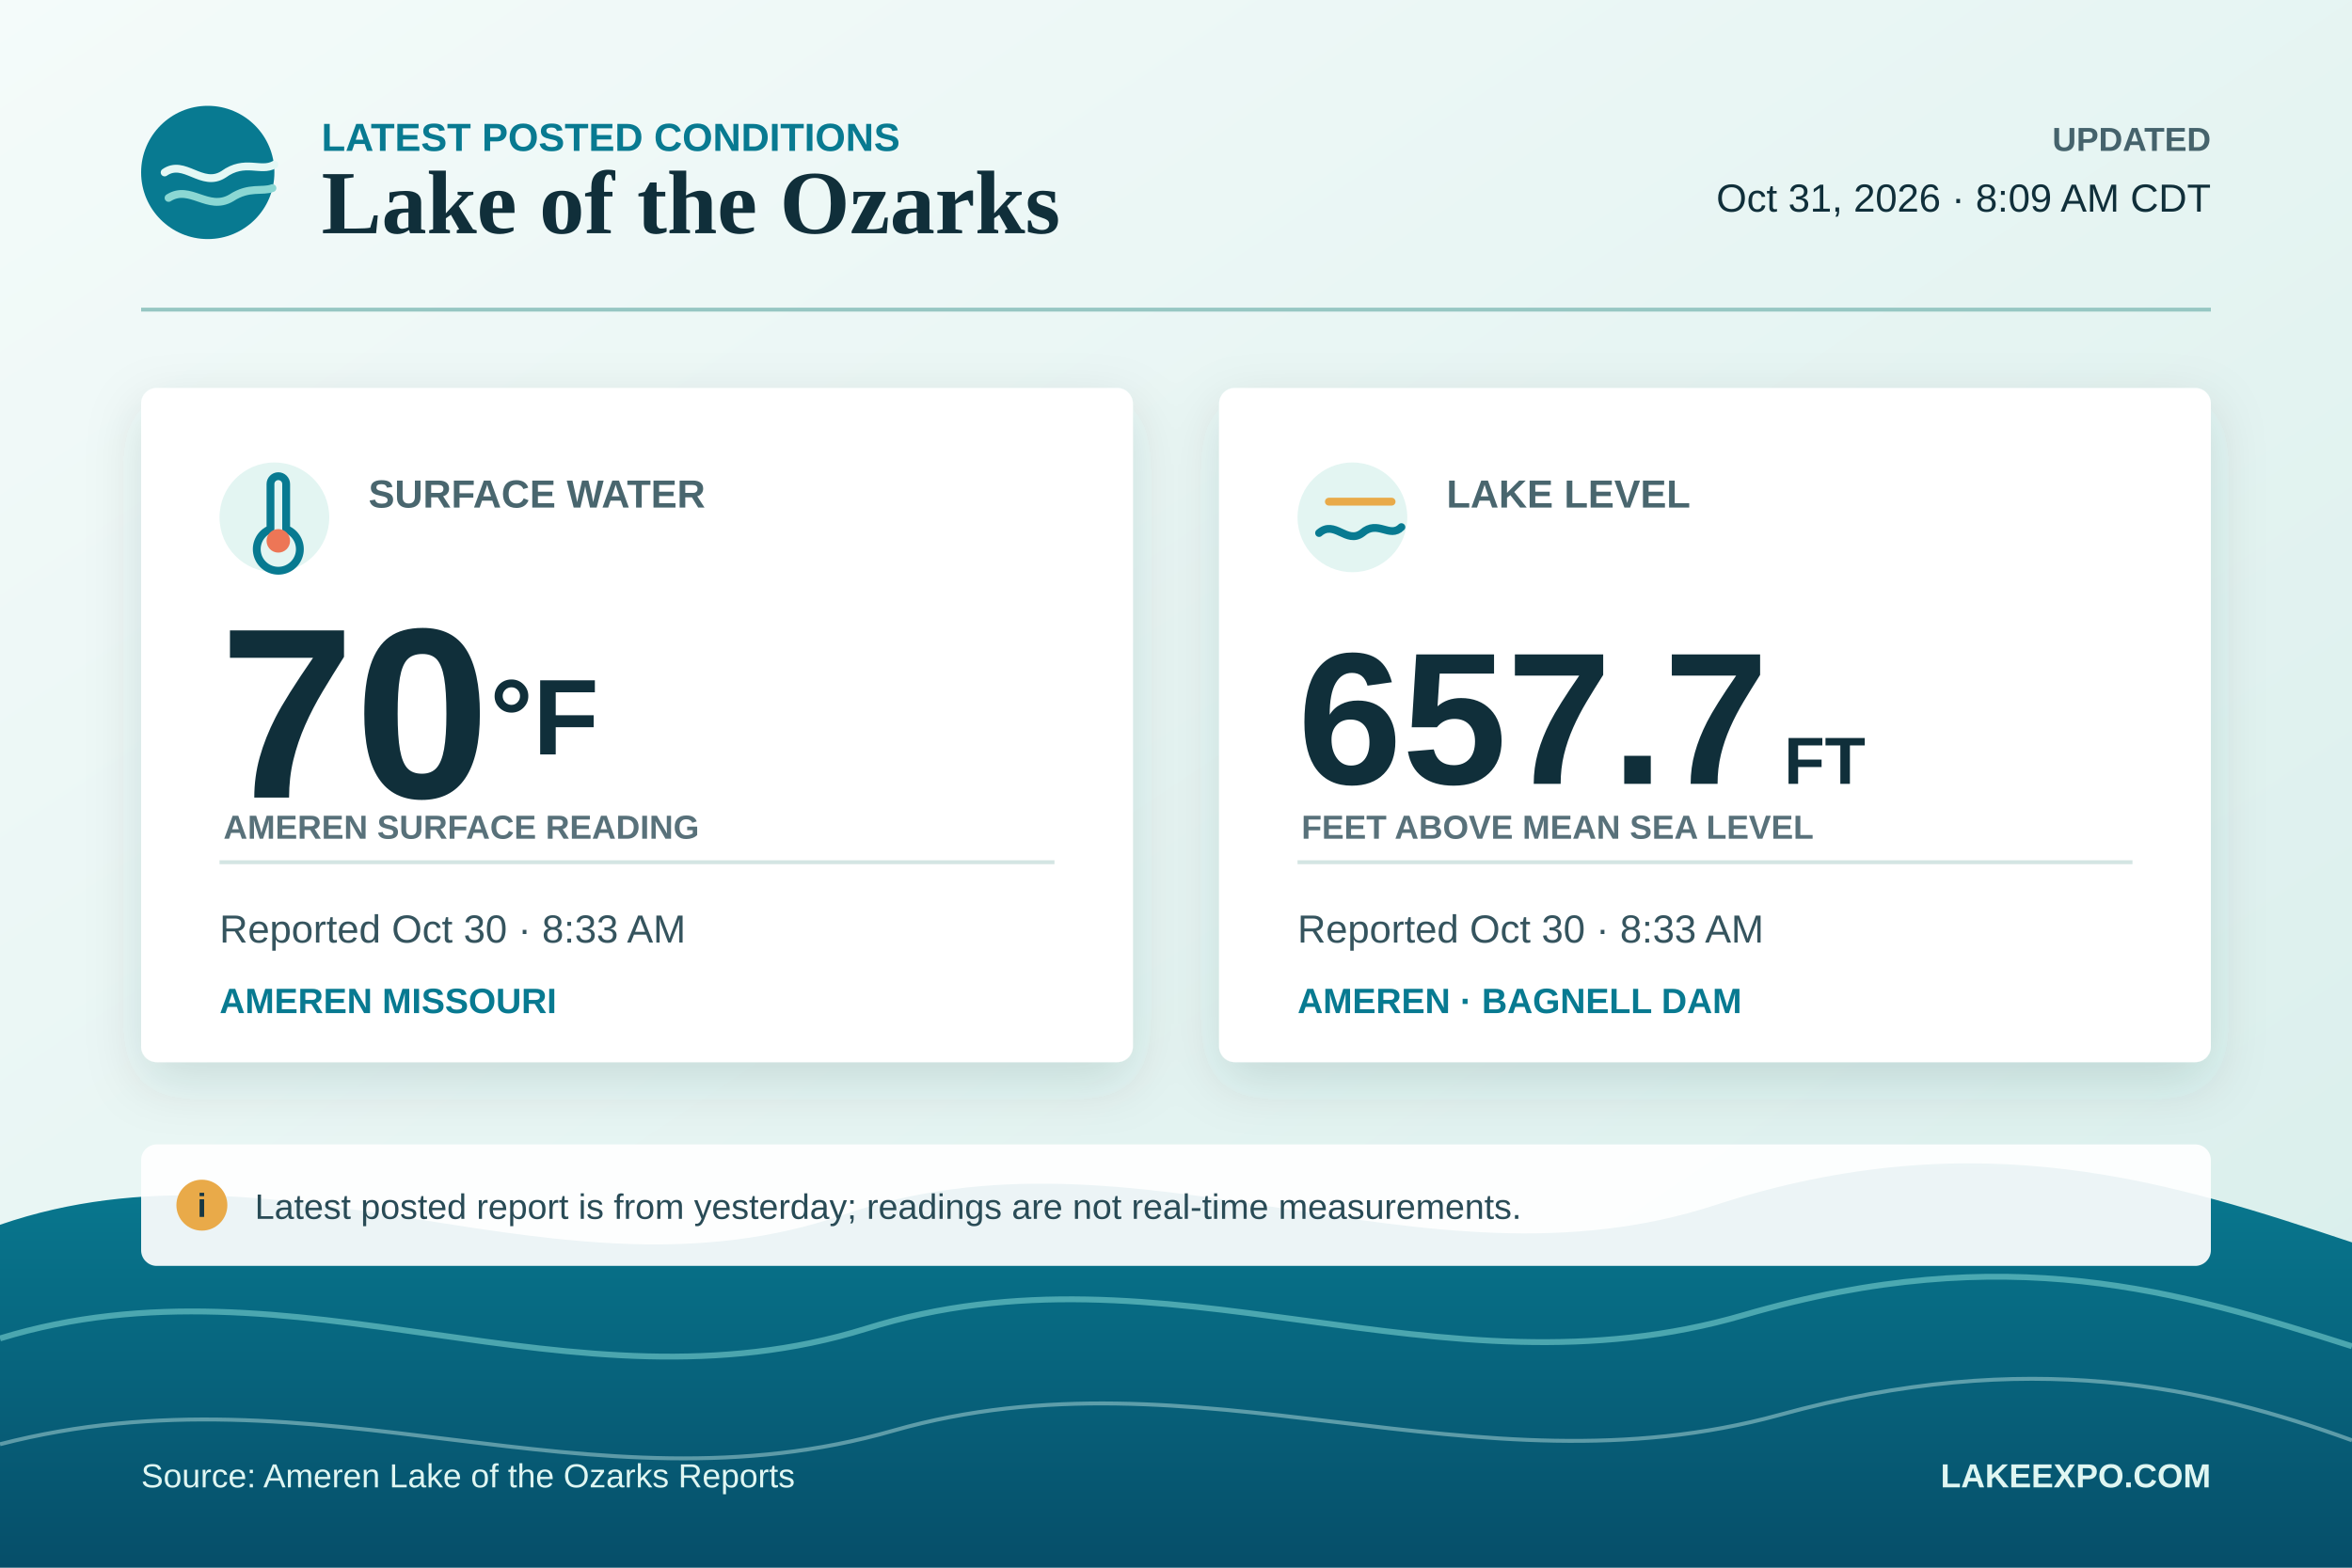
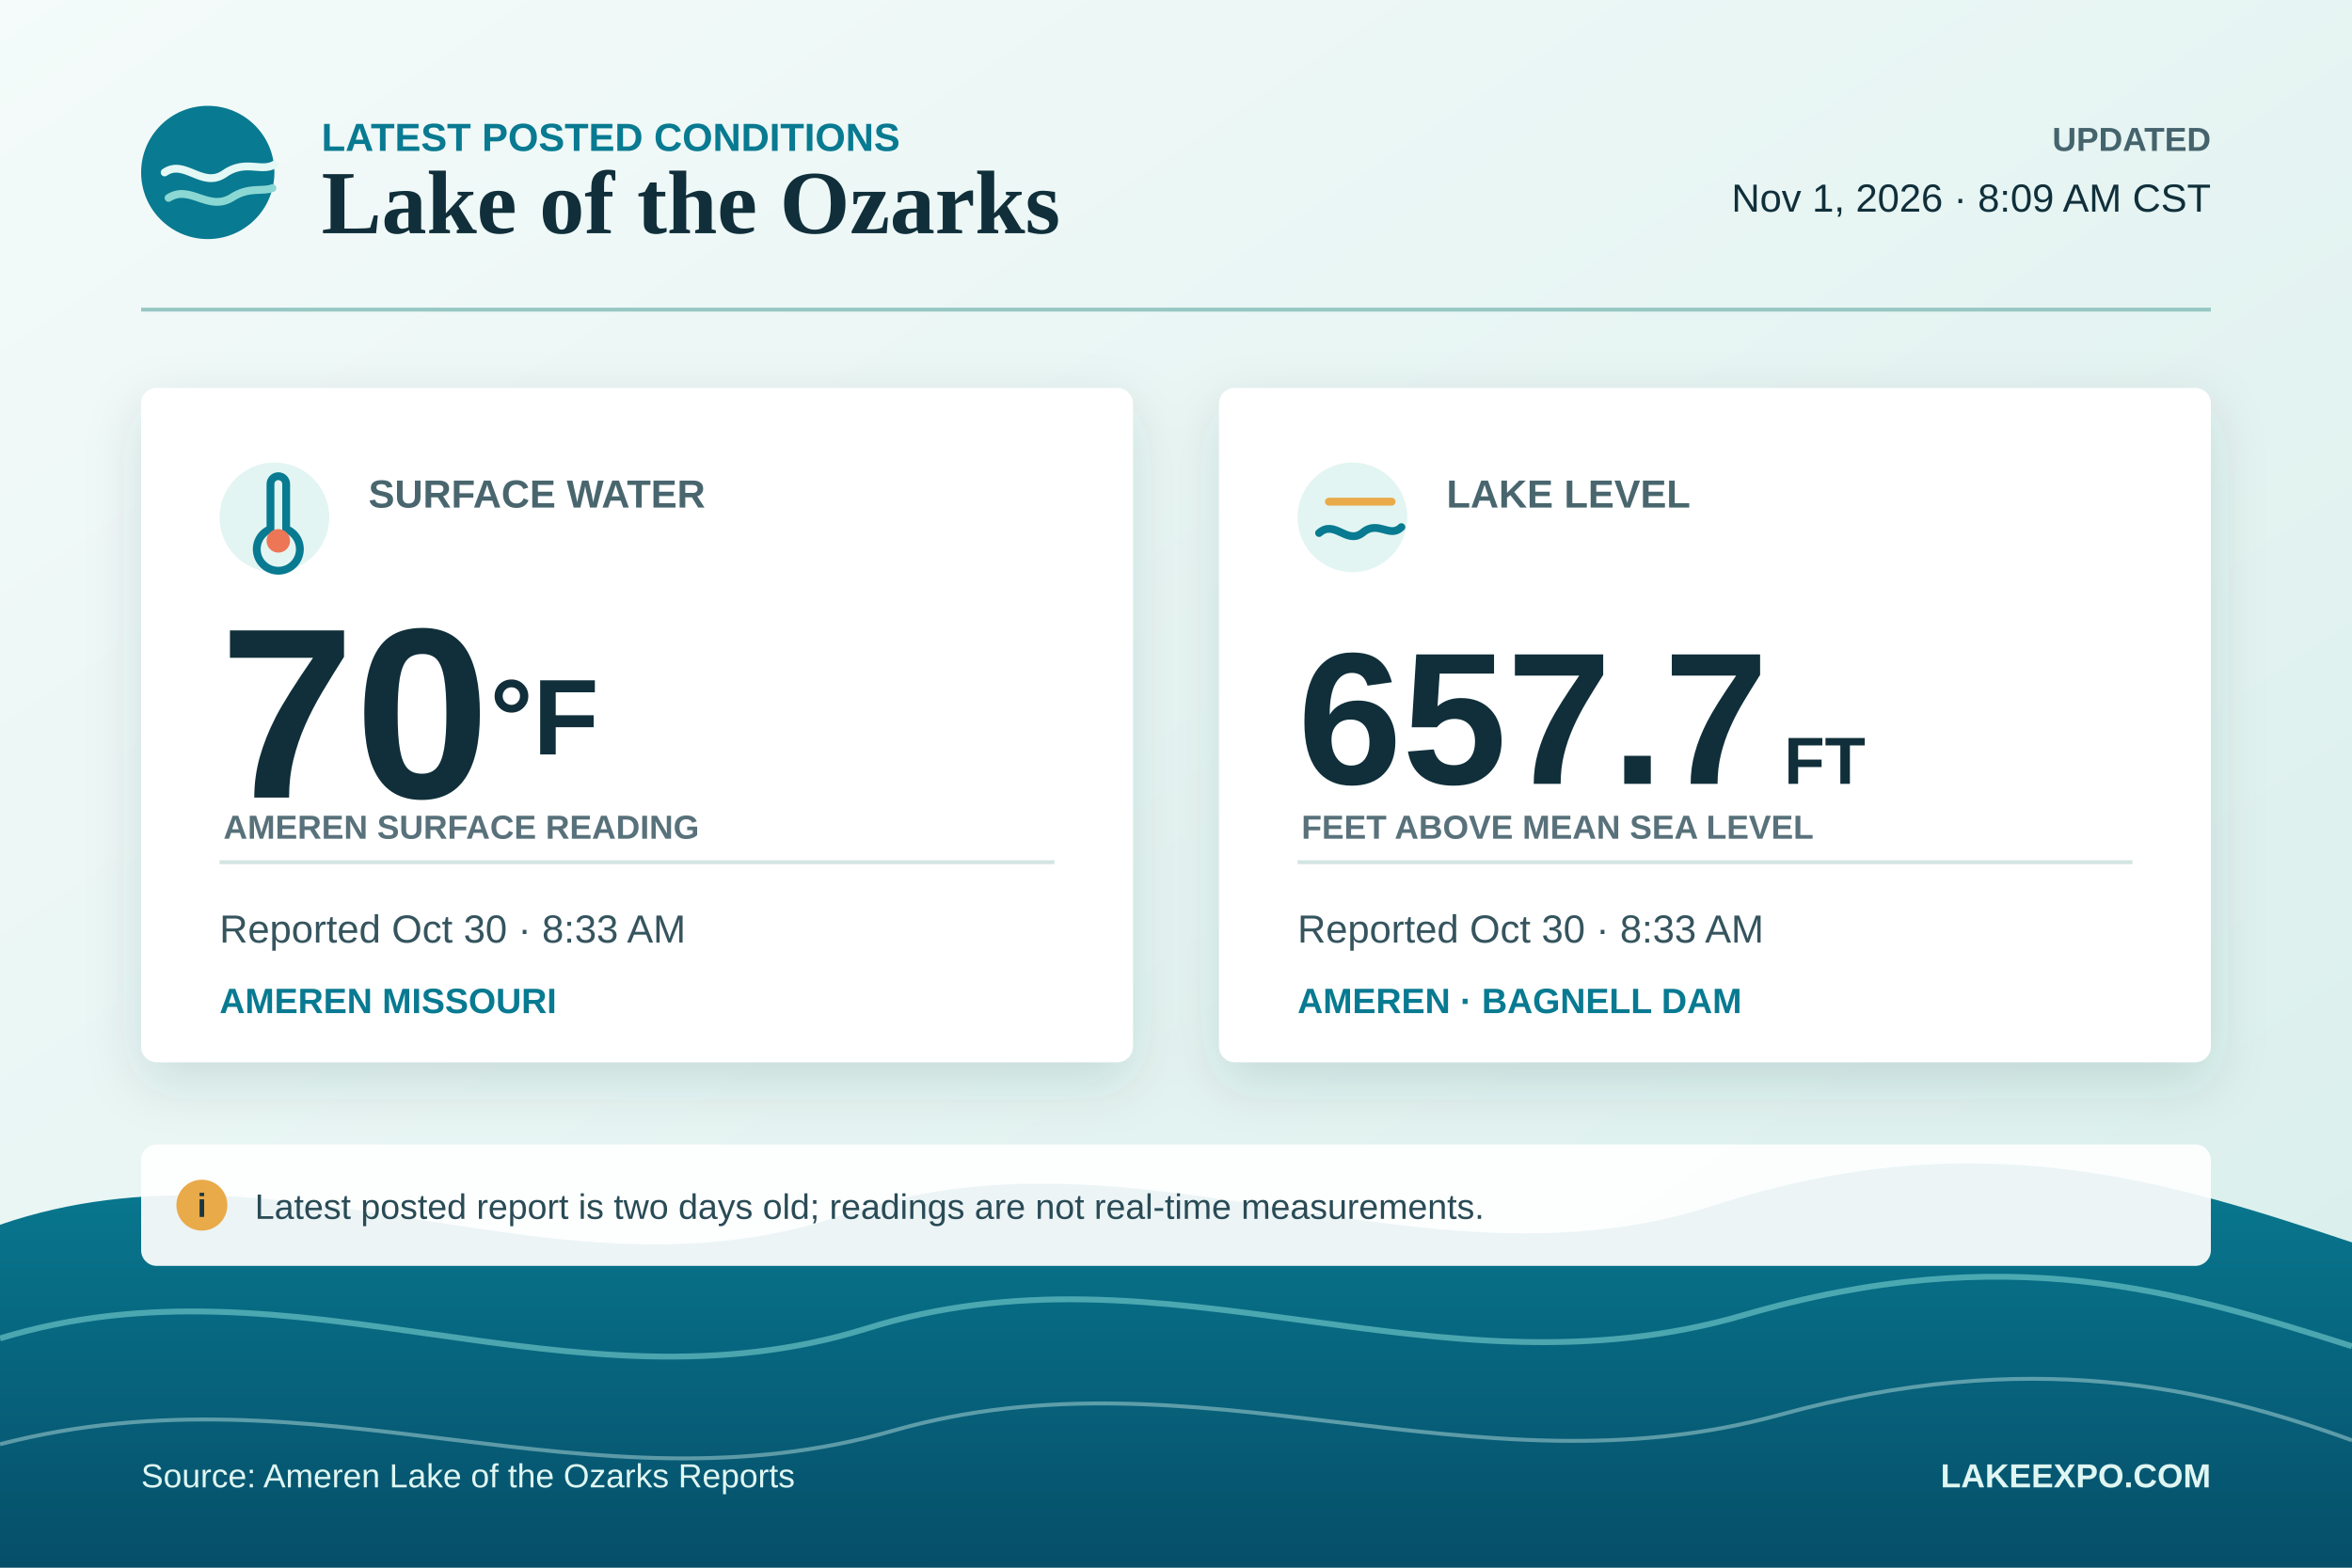
<svg xmlns="http://www.w3.org/2000/svg" width="1200" height="800" viewBox="0 0 1200 800" role="img" aria-labelledby="title desc">
  <defs>
    <linearGradient id="background" x1="0" y1="0" x2="1" y2="1">
      <stop offset="0" stop-color="#f4fbfa" />
      <stop offset="1" stop-color="#d8eeeb" />
    </linearGradient>
    <linearGradient id="lake" x1="0" y1="0" x2="0" y2="1">
      <stop offset="0" stop-color="#087a91" />
      <stop offset="1" stop-color="#064e69" />
    </linearGradient>
    <filter id="shadow" x="-10%" y="-15%" width="120%" height="140%">
      <feDropShadow dx="0" dy="10" stdDeviation="14" flood-color="#07394a" flood-opacity="0.14" />
    </filter>
  </defs>
  <rect width="1200" height="800" fill="url(#background)" />
  <path d="M0 625 C145 575 285 670 430 620 C580 568 725 664 875 615 C1010 571 1110 604 1200 634 L1200 800 L0 800 Z" fill="url(#lake)" />
  <path d="M0 683 C150 637 291 725 442 678 C595 630 733 717 890 671 C1024 632 1112 659 1200 687" fill="none" stroke="#78d0ce" stroke-width="3" opacity="0.6" />
  <path d="M0 737 C162 695 300 775 456 730 C610 686 752 765 908 722 C1035 687 1126 708 1200 735" fill="none" stroke="#d4f3ef" stroke-width="2" opacity="0.42" />
  <g transform="translate(72 54)">
    <circle cx="34" cy="34" r="34" fill="#087a91" />
    <path d="M12 34 C22 27 31 42 42 35 C53 27 61 34 68 30" fill="none" stroke="#e4f8f5" stroke-width="4" stroke-linecap="round" />
    <path d="M14 47 C25 40 34 54 46 47 C55 41 62 44 67 42" fill="none" stroke="#8bd7d3" stroke-width="4" stroke-linecap="round" />
    <text x="92" y="23" font-family="Arial, Helvetica, sans-serif" font-size="20" font-weight="700" fill="#087a91">LATEST POSTED CONDITIONS</text>
    <text x="92" y="65" font-family="Georgia, 'Times New Roman', serif" font-size="46" font-weight="700" fill="#102f3a">Lake of the Ozarks</text>
    <text x="1056" y="23" text-anchor="end" font-family="Arial, Helvetica, sans-serif" font-size="17" font-weight="700" fill="#45636c">UPDATED</text>
-     <text x="1056" y="54" text-anchor="end" font-family="Arial, Helvetica, sans-serif" font-size="20" fill="#102f3a">Oct 31, 2026 · 8:09 AM CDT</text>
+     <text x="1056" y="54" text-anchor="end" font-family="Arial, Helvetica, sans-serif" font-size="20" fill="#102f3a">Nov 1, 2026 · 8:09 AM CST</text>
  </g>
  <line x1="72" y1="158" x2="1128" y2="158" stroke="#97c7c3" stroke-width="2" />
  <g filter="url(#shadow)">
    <rect x="72" y="198" width="506" height="344" rx="8" fill="#ffffff" />
    <rect x="622" y="198" width="506" height="344" rx="8" fill="#ffffff" />
  </g>
  <g transform="translate(112 236)">
    <circle cx="28" cy="28" r="28" fill="#e3f5f2" />
    <path d="M26 11 V34 A11 11 0 1 0 34 34 V11 A4 4 0 0 0 26 11 Z" fill="none" stroke="#087a91" stroke-width="4" stroke-linejoin="round" />
    <circle cx="30" cy="40" r="6" fill="#ed7656" />
    <text x="76" y="23" font-family="Arial, Helvetica, sans-serif" font-size="20" font-weight="700" fill="#49666e">SURFACE WATER</text>
    <text x="0" y="171" font-family="Arial, Helvetica, sans-serif" font-size="124" font-weight="700" fill="#102f3a">70<tspan font-size="55" baseline-shift="super">°F</tspan>
    </text>
    <text x="2" y="192" font-family="Arial, Helvetica, sans-serif" font-size="17" font-weight="700" fill="#58717a">AMEREN SURFACE READING</text>
    <line x1="0" y1="204" x2="426" y2="204" stroke="#d4e5e3" stroke-width="2" />
    <text x="0" y="245" font-family="Arial, Helvetica, sans-serif" font-size="20" fill="#35545e">Reported Oct 30 · 8:33 AM</text>
    <text x="0" y="281" font-family="Arial, Helvetica, sans-serif" font-size="18" font-weight="700" fill="#087a91">AMEREN MISSOURI</text>
  </g>
  <g transform="translate(662 236)">
    <circle cx="28" cy="28" r="28" fill="#e3f5f2" />
    <path d="M11 36 C19 29 25 42 33 36 C41 29 47 39 53 33" fill="none" stroke="#087a91" stroke-width="4" stroke-linecap="round" />
    <path d="M16 20 H48" stroke="#e9aa49" stroke-width="4" stroke-linecap="round" />
    <text x="76" y="23" font-family="Arial, Helvetica, sans-serif" font-size="20" font-weight="700" fill="#49666e">LAKE LEVEL</text>
    <text x="0" y="164" font-family="Arial, Helvetica, sans-serif" font-size="96" font-weight="700" fill="#102f3a">657.7<tspan dx="8" font-size="34">FT</tspan>
    </text>
    <text x="2" y="192" font-family="Arial, Helvetica, sans-serif" font-size="17" font-weight="700" fill="#58717a">FEET ABOVE MEAN SEA LEVEL</text>
    <line x1="0" y1="204" x2="426" y2="204" stroke="#d4e5e3" stroke-width="2" />
    <text x="0" y="245" font-family="Arial, Helvetica, sans-serif" font-size="20" fill="#35545e">Reported Oct 30 · 8:33 AM</text>
    <text x="0" y="281" font-family="Arial, Helvetica, sans-serif" font-size="18" font-weight="700" fill="#087a91">AMEREN · BAGNELL DAM</text>
  </g>
  <g transform="translate(72 584)">
    <rect width="1056" height="62" rx="8" fill="#ffffff" fill-opacity="0.92" />
    <circle cx="31" cy="31" r="13" fill="#e9aa49" />
    <text x="31" y="37" text-anchor="middle" font-family="Arial, Helvetica, sans-serif" font-size="17" font-weight="700" fill="#173743">i</text>
-     <text x="58" y="38" font-family="Arial, Helvetica, sans-serif" font-size="18" fill="#294b56">Latest posted report is from yesterday; readings are not real-time measurements.</text>
+     <text x="58" y="38" font-family="Arial, Helvetica, sans-serif" font-size="18" fill="#294b56">Latest posted report is two days old; readings are not real-time measurements.</text>
  </g>
  <text x="72" y="759" font-family="Arial, Helvetica, sans-serif" font-size="17" fill="#dff6f2">Source: Ameren Lake of the Ozarks Reports</text>
  <text x="1128" y="759" text-anchor="end" font-family="Arial, Helvetica, sans-serif" font-size="17" font-weight="700" fill="#dff6f2">LAKEEXPO.COM</text>
</svg>
